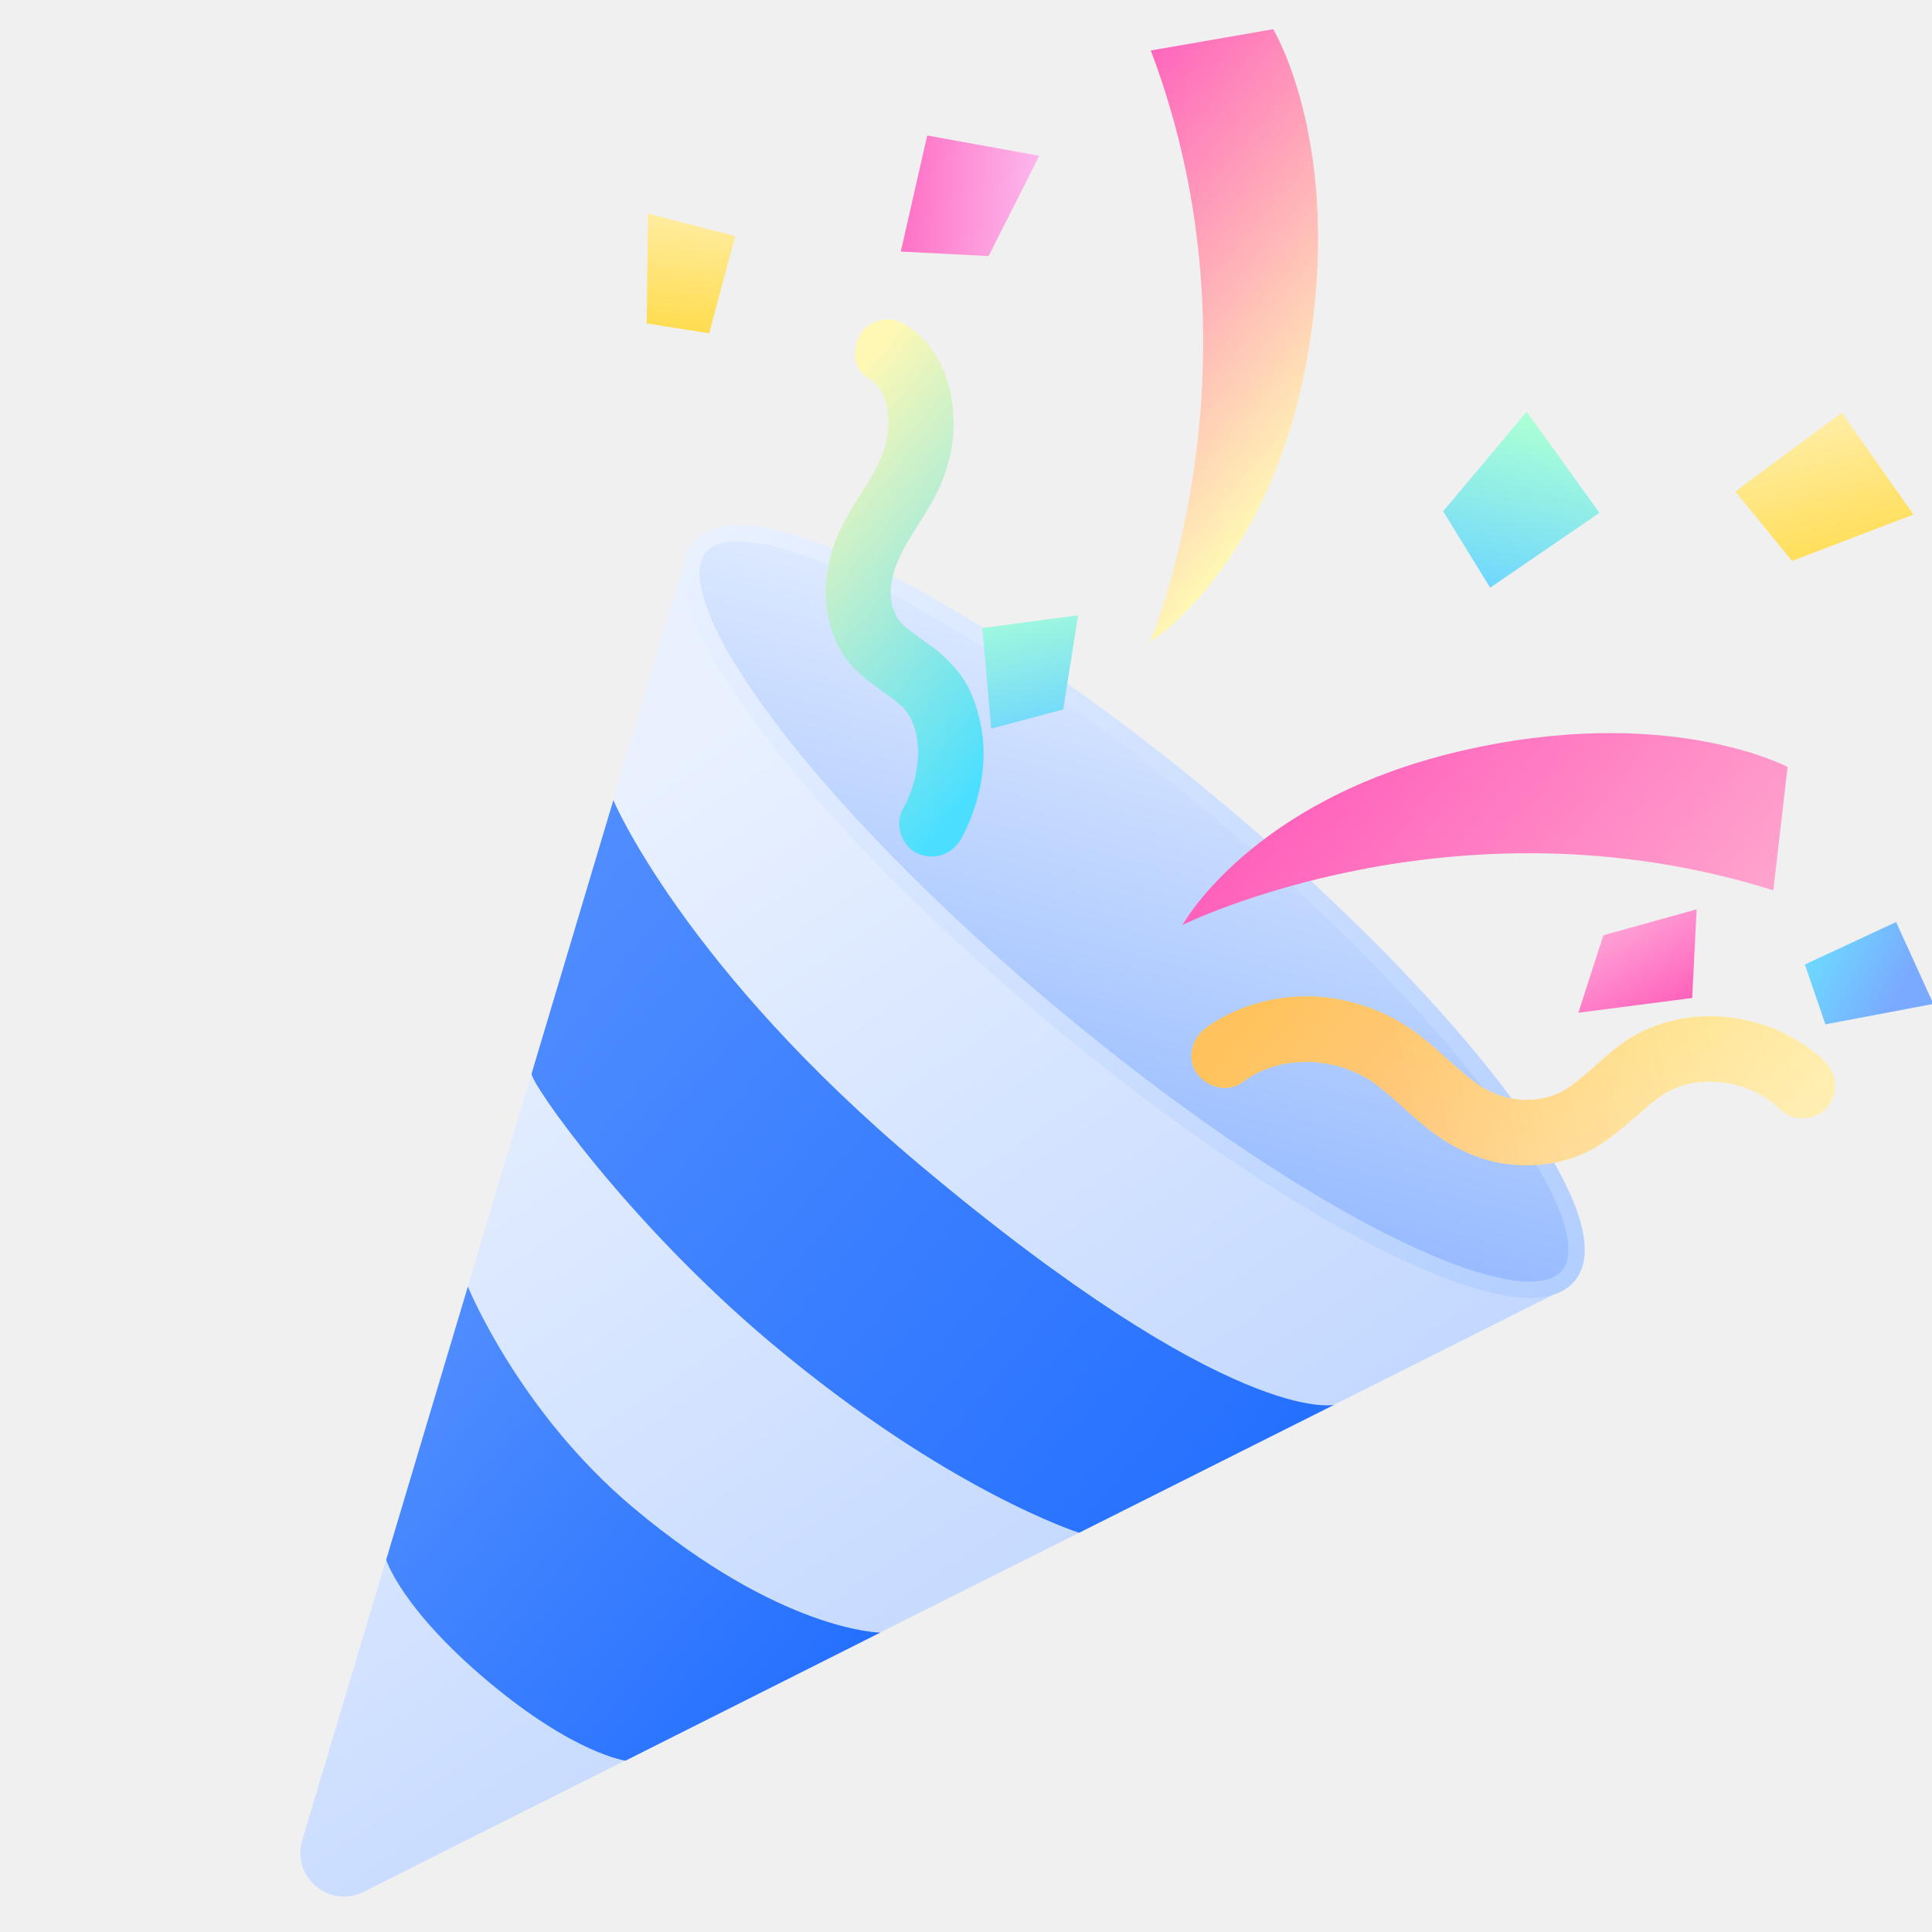
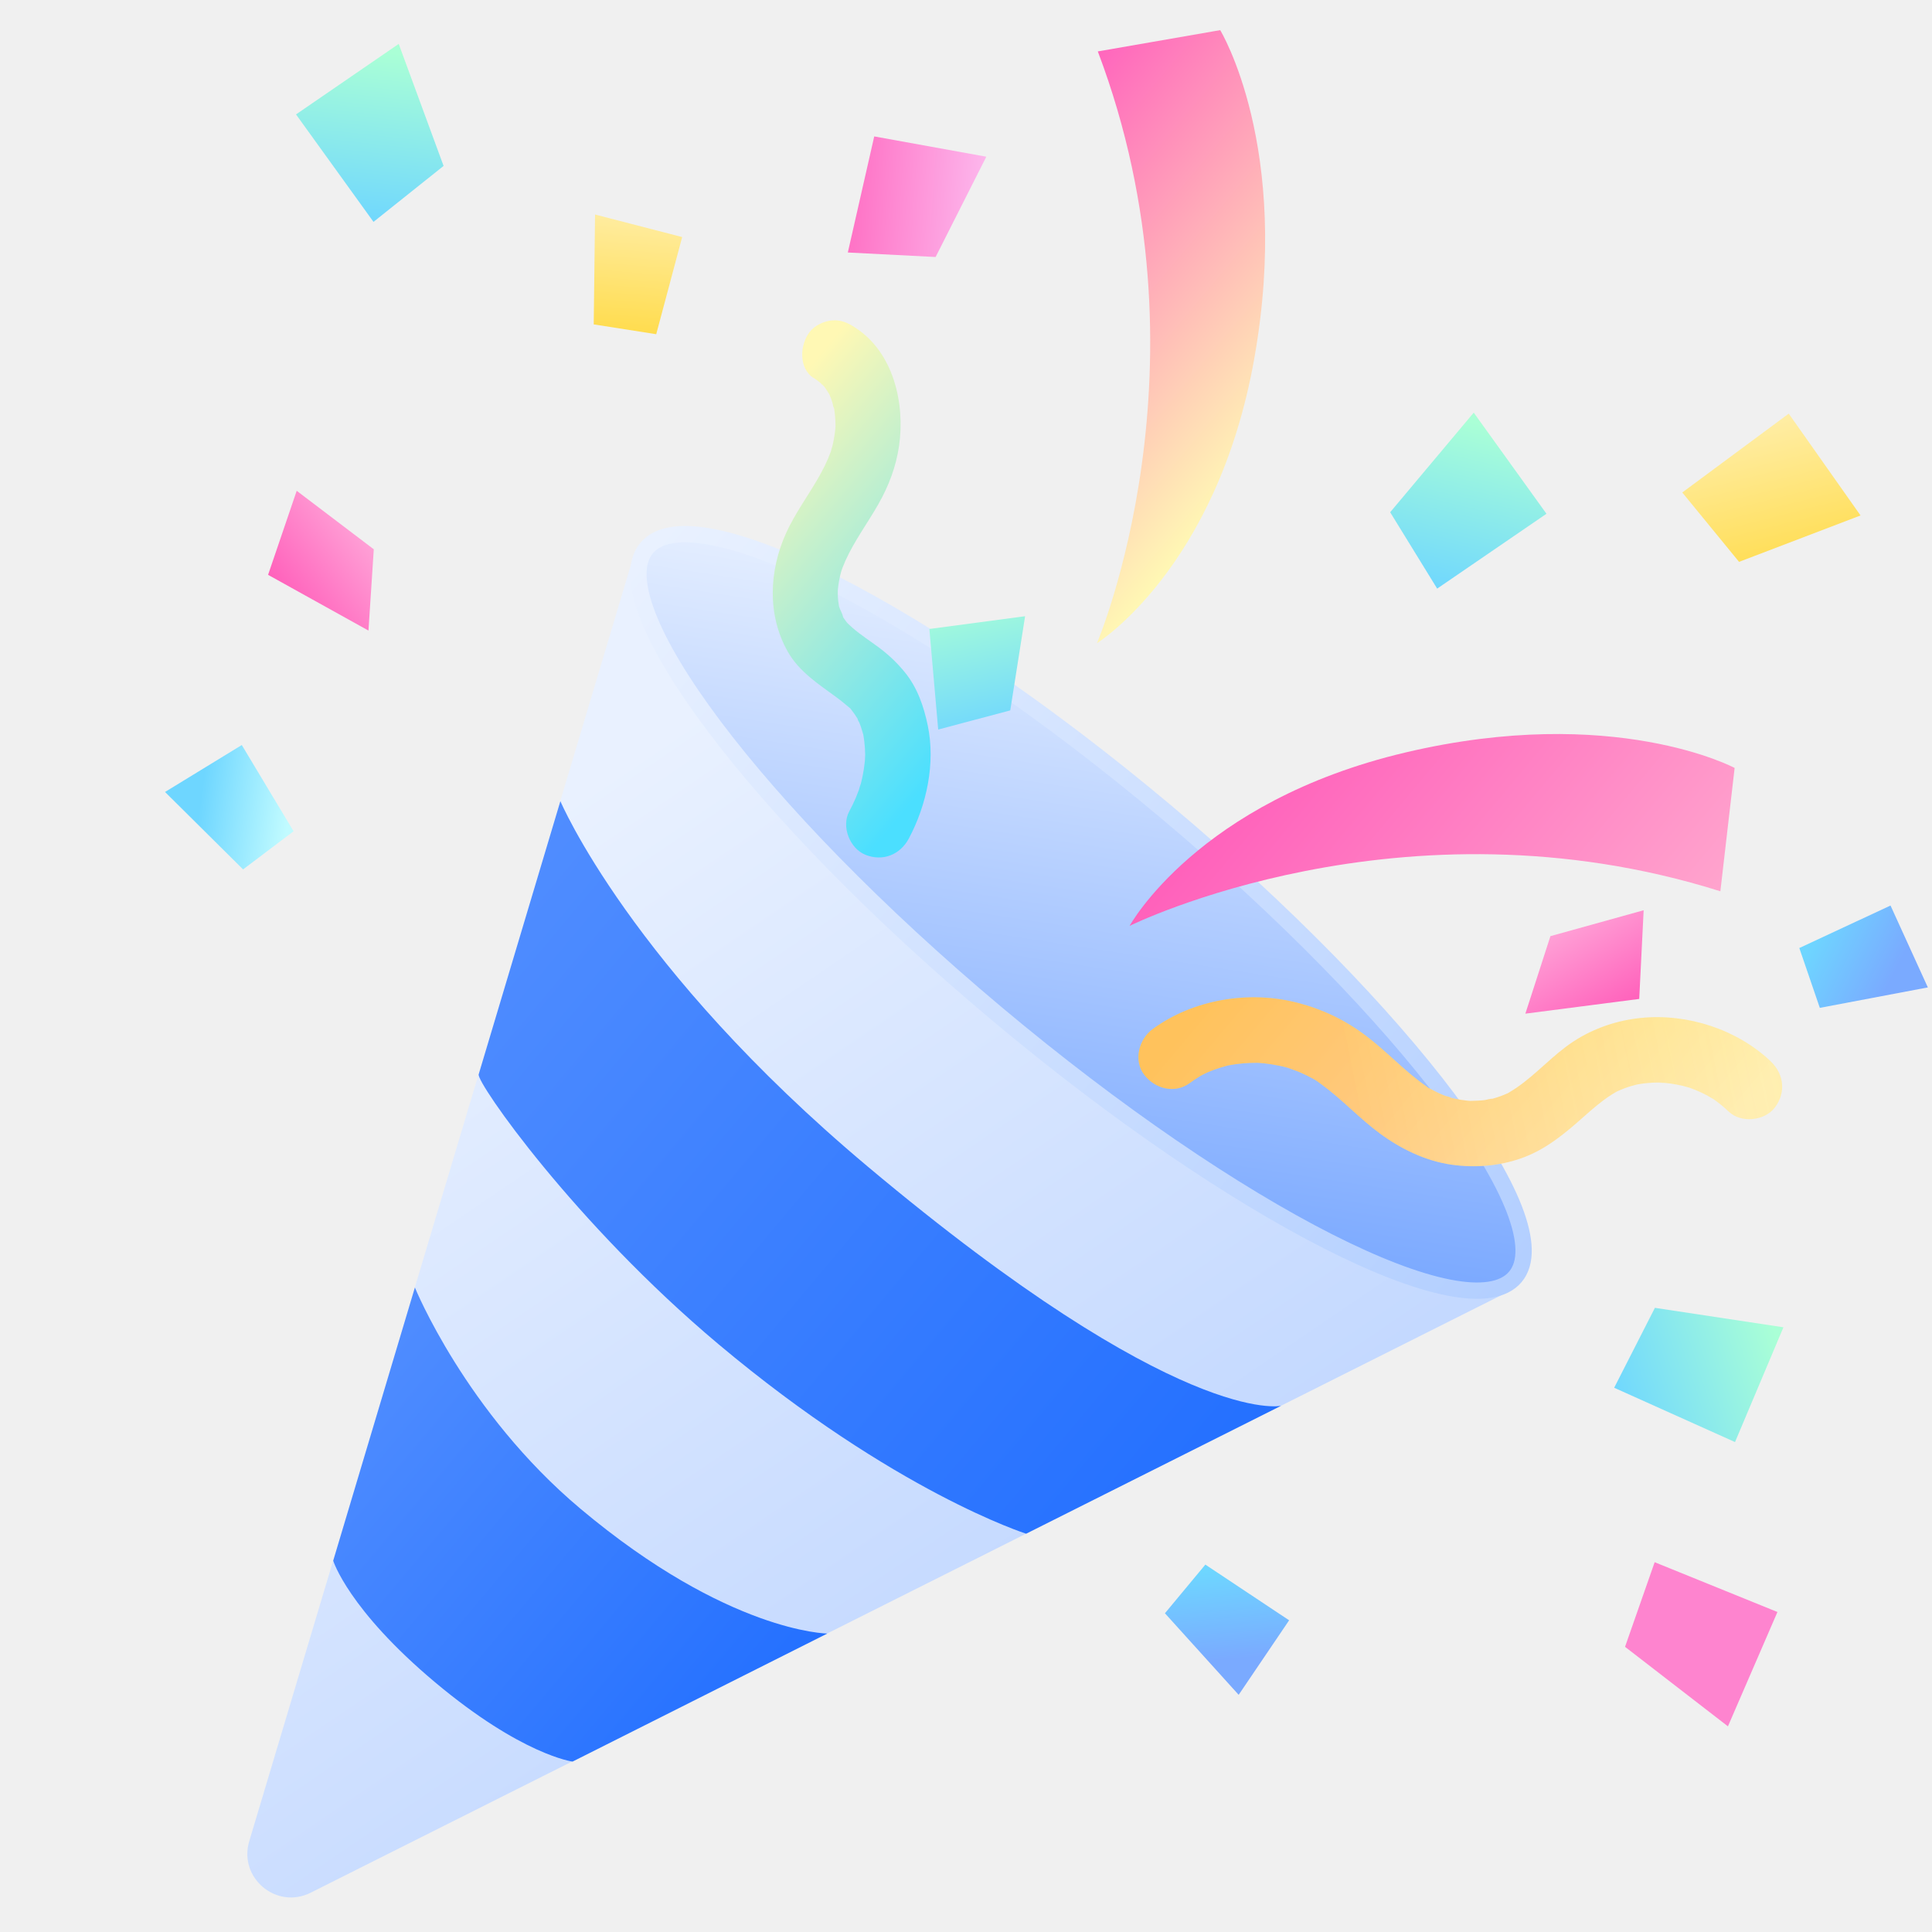
- <svg xmlns="http://www.w3.org/2000/svg" width="88" height="88" viewBox="0 0 88 88" fill="none">
-   <g clip-path="url(#clip0_1070_12577)">
-     <path d="M34.352 24.678L71.236 55.627C72.33 56.545 72.126 58.285 70.849 58.926L16.561 86.168C15.004 86.95 13.266 85.492 13.765 83.822L31.167 25.628C31.576 24.259 33.254 23.756 34.348 24.675L34.352 24.678Z" fill="url(#paint0_linear_1070_12577)" />
-     <path d="M27.937 36.448C27.937 36.448 31.137 44.031 41.937 53.093C56.16 65.027 60.761 63.99 60.761 63.99L49.152 69.815C49.152 69.815 43.167 67.921 35.144 61.189C28.579 55.68 24.105 49.256 24.216 48.892L27.937 36.448Z" fill="url(#paint1_linear_1070_12577)" />
-     <path d="M21.311 58.602C21.311 58.602 23.619 64.289 28.856 68.683C35.575 74.321 40.094 74.363 40.094 74.363L28.493 80.195C28.493 80.195 26.183 79.901 22.227 76.582C18.272 73.263 17.59 71.046 17.59 71.046L21.311 58.602Z" fill="url(#paint2_linear_1070_12577)" />
-     <path d="M52.42 2.299L57.991 1.33C57.991 1.33 61.242 6.653 59.551 16.249C57.859 25.845 52.378 29.255 52.378 29.255C52.378 29.255 57.808 16.535 52.416 2.299L52.42 2.299Z" fill="url(#paint3_linear_1070_12577)" />
-     <path d="M42.233 6.171L41.03 11.458L45.029 11.664L47.339 7.095L42.233 6.171Z" fill="url(#paint4_linear_1070_12577)" />
-     <path d="M69.539 18.753L65.733 23.289L67.873 26.768L72.852 23.359L69.539 18.753Z" fill="url(#paint5_linear_1070_12577)" />
-     <path d="M87.158 23.436L81.625 25.549L79.038 22.389L83.888 18.797L87.158 23.436Z" fill="url(#paint6_linear_1070_12577)" />
-     <path d="M77.279 41.418L73.032 42.598L71.891 46.128L77.077 45.457L77.279 41.418Z" fill="url(#paint7_linear_1070_12577)" />
-     <path d="M29.517 9.728L29.456 14.734L32.303 15.18L33.485 10.755L29.517 9.728Z" fill="url(#paint8_linear_1070_12577)" />
-     <path d="M88.064 45.727L83.144 46.658L82.21 43.932L86.364 41.997L88.064 45.727Z" fill="url(#paint9_linear_1070_12577)" />
-     <path d="M47.794 46.113C58.72 55.281 69.304 60.655 71.434 58.116C73.565 55.577 66.434 46.087 55.509 36.919C44.583 27.751 33.999 22.377 31.869 24.916C29.738 27.455 36.868 36.945 47.794 46.113Z" fill="url(#paint10_linear_1070_12577)" stroke="url(#paint11_linear_1070_12577)" stroke-width="0.743" stroke-linecap="round" stroke-linejoin="round" />
-     <path d="M83.074 48.306C81.529 46.842 79.282 46.114 77.172 46.322C76.075 46.43 75.011 46.789 74.087 47.392C73.149 48.003 72.414 48.872 71.489 49.503C71.367 49.586 71.243 49.66 71.117 49.737C70.854 49.895 71.414 49.603 71.087 49.753C70.87 49.853 70.644 49.933 70.415 49.997C70.372 50.01 70.328 50.021 70.286 50.032C70.038 50.099 70.373 50.001 70.395 50.01C70.329 49.984 70.115 50.057 70.037 50.066C69.81 50.093 69.583 50.097 69.356 50.104C69.162 50.111 69.654 50.127 69.462 50.109C69.402 50.104 69.34 50.1 69.279 50.095C69.172 50.083 69.066 50.071 68.96 50.054C68.854 50.037 68.749 50.016 68.644 49.994C68.585 49.979 68.524 49.967 68.464 49.949C68.435 49.941 68.404 49.935 68.374 49.925C68.263 49.895 68.314 49.911 68.522 49.972C68.466 49.916 68.297 49.894 68.216 49.862C68.116 49.823 68.017 49.779 67.916 49.733C67.789 49.672 67.667 49.605 67.543 49.54C67.428 49.479 67.351 49.509 67.581 49.572C67.517 49.554 67.441 49.48 67.388 49.442C66.4 48.76 65.591 47.86 64.634 47.138C63.677 46.416 62.67 45.934 61.525 45.636C59.309 45.057 56.767 45.473 54.91 46.835C54.284 47.296 54.033 48.256 54.529 48.909C55.026 49.562 55.93 49.783 56.603 49.29C56.766 49.17 56.931 49.059 57.103 48.957C57.207 48.895 57.552 48.763 57.138 48.928C57.245 48.885 57.346 48.83 57.452 48.786C57.637 48.708 57.828 48.638 58.021 48.579C58.117 48.549 58.215 48.521 58.313 48.497C58.633 48.414 58.044 48.543 58.367 48.483C58.799 48.401 59.24 48.363 59.681 48.367C60.01 48.37 59.441 48.344 59.699 48.365C59.802 48.374 59.907 48.38 60.01 48.393C60.233 48.417 60.453 48.453 60.672 48.497C60.774 48.518 60.875 48.541 60.976 48.567C61.034 48.584 61.092 48.6 61.148 48.614C61.304 48.651 60.984 48.561 60.992 48.564C61.216 48.652 61.444 48.72 61.664 48.818C61.857 48.901 62.047 48.996 62.23 49.098C62.292 49.133 62.59 49.312 62.371 49.177C62.153 49.043 62.371 49.177 62.425 49.218C62.488 49.262 62.552 49.31 62.615 49.355C63.551 50.041 64.338 50.905 65.272 51.592C66.207 52.279 67.334 52.839 68.538 53.008C69.597 53.157 70.698 53.07 71.708 52.713C72.804 52.326 73.671 51.603 74.526 50.842C74.922 50.49 75.324 50.139 75.769 49.848C75.864 49.785 75.962 49.731 76.059 49.673C76.275 49.543 75.761 49.812 76.064 49.671C76.276 49.573 76.493 49.492 76.716 49.423C76.79 49.401 77.148 49.315 76.912 49.364C76.677 49.413 77.041 49.342 77.116 49.33C77.365 49.292 77.617 49.27 77.867 49.266C77.911 49.264 77.955 49.265 78.001 49.265C78.24 49.265 78.04 49.291 77.933 49.257C78.037 49.292 78.179 49.272 78.292 49.285C78.544 49.313 78.797 49.356 79.047 49.413C79.123 49.431 79.485 49.537 79.256 49.462C79.027 49.387 79.396 49.511 79.458 49.534C79.701 49.624 79.934 49.729 80.161 49.848C80.267 49.904 80.368 49.98 80.478 50.027C80.454 50.017 80.162 49.813 80.37 49.959C80.419 49.993 80.471 50.028 80.52 50.062C80.742 50.223 80.952 50.398 81.152 50.589C81.719 51.127 82.784 51.018 83.252 50.405C83.77 49.73 83.675 48.881 83.069 48.305L83.074 48.306Z" fill="url(#paint12_linear_1070_12577)" />
-     <path d="M83.074 48.306C81.529 46.842 79.282 46.114 77.172 46.322C76.075 46.43 75.011 46.789 74.087 47.392C73.149 48.003 72.414 48.872 71.489 49.503C71.367 49.586 71.243 49.66 71.117 49.737C70.854 49.895 71.414 49.603 71.087 49.753C70.87 49.853 70.644 49.933 70.415 49.997C70.372 50.01 70.328 50.021 70.286 50.032C70.038 50.099 70.373 50.001 70.395 50.01C70.329 49.984 70.115 50.057 70.037 50.066C69.81 50.093 69.583 50.097 69.356 50.104C69.162 50.111 69.654 50.127 69.462 50.109C69.402 50.104 69.34 50.1 69.279 50.095C69.172 50.083 69.066 50.071 68.96 50.054C68.854 50.037 68.749 50.016 68.644 49.994C68.585 49.979 68.524 49.967 68.464 49.949C68.435 49.941 68.404 49.935 68.374 49.925C68.263 49.895 68.314 49.911 68.522 49.972C68.466 49.916 68.297 49.894 68.216 49.862C68.116 49.823 68.017 49.779 67.916 49.733C67.789 49.672 67.667 49.605 67.543 49.54C67.428 49.479 67.351 49.509 67.581 49.572C67.517 49.554 67.441 49.48 67.388 49.442C66.4 48.76 65.591 47.86 64.634 47.138C63.677 46.416 62.67 45.934 61.525 45.636C59.309 45.057 56.767 45.473 54.91 46.835C54.284 47.296 54.033 48.256 54.529 48.909C55.026 49.562 55.93 49.783 56.603 49.29C56.766 49.17 56.931 49.059 57.103 48.957C57.207 48.895 57.552 48.763 57.138 48.928C57.245 48.885 57.346 48.83 57.452 48.786C57.637 48.708 57.828 48.638 58.021 48.579C58.117 48.549 58.215 48.521 58.313 48.497C58.633 48.414 58.044 48.543 58.367 48.483C58.799 48.401 59.24 48.363 59.681 48.367C60.01 48.37 59.441 48.344 59.699 48.365C59.802 48.374 59.907 48.38 60.01 48.393C60.233 48.417 60.453 48.453 60.672 48.497C60.774 48.518 60.875 48.541 60.976 48.567C61.034 48.584 61.092 48.6 61.148 48.614C61.304 48.651 60.984 48.561 60.992 48.564C61.216 48.652 61.444 48.72 61.664 48.818C61.857 48.901 62.047 48.996 62.23 49.098C62.292 49.133 62.59 49.312 62.371 49.177C62.153 49.043 62.371 49.177 62.425 49.218C62.488 49.262 62.552 49.31 62.615 49.355C63.551 50.041 64.338 50.905 65.272 51.592C66.207 52.279 67.334 52.839 68.538 53.008C69.597 53.157 70.698 53.07 71.708 52.713C72.804 52.326 73.671 51.603 74.526 50.842C74.922 50.49 75.324 50.139 75.769 49.848C75.864 49.785 75.962 49.731 76.059 49.673C76.275 49.543 75.761 49.812 76.064 49.671C76.276 49.573 76.493 49.492 76.716 49.423C76.79 49.401 77.148 49.315 76.912 49.364C76.677 49.413 77.041 49.342 77.116 49.33C77.365 49.292 77.617 49.27 77.867 49.266C77.911 49.264 77.955 49.265 78.001 49.265C78.24 49.265 78.04 49.291 77.933 49.257C78.037 49.292 78.179 49.272 78.292 49.285C78.544 49.313 78.797 49.356 79.047 49.413C79.123 49.431 79.485 49.537 79.256 49.462C79.027 49.387 79.396 49.511 79.458 49.534C79.701 49.624 79.934 49.729 80.161 49.848C80.267 49.904 80.368 49.98 80.478 50.027C80.454 50.017 80.162 49.813 80.37 49.959C80.419 49.993 80.471 50.028 80.52 50.062C80.742 50.223 80.952 50.398 81.152 50.589C81.719 51.127 82.784 51.018 83.252 50.405C83.77 49.73 83.675 48.881 83.069 48.305L83.074 48.306Z" fill="url(#paint13_linear_1070_12577)" fill-opacity="0.2" />
-     <path d="M80.773 40.554L81.423 34.936C81.423 34.936 75.924 31.995 66.44 34.229C56.954 36.465 53.864 42.13 53.864 42.13C53.864 42.13 66.253 35.983 80.773 40.554Z" fill="url(#paint14_linear_1070_12577)" />
-     <path d="M39.476 17.172C39.603 17.256 39.726 17.346 39.839 17.447C39.896 17.495 39.944 17.558 40.002 17.604C39.682 17.344 39.838 17.417 39.933 17.539C40.029 17.661 40.109 17.794 40.191 17.924C40.349 18.173 40.043 17.586 40.161 17.86C40.201 17.958 40.247 18.055 40.284 18.157C40.339 18.308 40.362 18.482 40.426 18.63C40.282 18.295 40.386 18.441 40.41 18.587C40.422 18.673 40.433 18.756 40.442 18.842C40.461 19.017 40.464 19.191 40.469 19.367C40.479 19.687 40.502 19.022 40.472 19.344C40.462 19.465 40.451 19.585 40.435 19.705C40.411 19.889 40.376 20.074 40.333 20.256C40.328 20.281 40.249 20.519 40.26 20.532L40.318 20.347C40.299 20.408 40.278 20.468 40.255 20.53C40.096 20.968 39.883 21.383 39.65 21.784C39.175 22.602 38.611 23.371 38.219 24.236C37.437 25.961 37.351 27.977 38.3 29.649C38.804 30.536 39.666 31.101 40.467 31.685C40.648 31.817 40.828 31.955 40.996 32.103C41.024 32.127 41.248 32.301 41.24 32.334C41.25 32.287 41.008 32.058 41.196 32.293C41.293 32.414 41.38 32.542 41.458 32.673C41.528 32.786 41.577 32.996 41.433 32.602C41.47 32.702 41.522 32.794 41.562 32.893C41.634 33.07 41.684 33.251 41.738 33.433C41.824 33.725 41.681 33.08 41.729 33.386C41.746 33.498 41.766 33.609 41.779 33.72C41.804 33.923 41.816 34.125 41.82 34.325C41.822 34.408 41.804 34.51 41.817 34.592C41.827 34.36 41.829 34.323 41.818 34.479C41.812 34.539 41.807 34.6 41.802 34.66C41.78 34.876 41.747 35.088 41.704 35.298C41.686 35.39 41.664 35.482 41.643 35.572C41.627 35.633 41.612 35.695 41.596 35.756C41.551 35.91 41.562 35.877 41.628 35.66C41.601 35.673 41.547 35.9 41.535 35.932C41.492 36.054 41.444 36.173 41.394 36.294C41.303 36.506 41.203 36.711 41.094 36.914C40.726 37.605 41.115 38.602 41.83 38.891C42.616 39.21 43.412 38.892 43.806 38.155C44.624 36.623 45.028 34.72 44.671 33.004C44.491 32.132 44.195 31.271 43.622 30.573C43.269 30.14 42.871 29.764 42.422 29.433C42.03 29.143 41.619 28.879 41.25 28.56C41.165 28.488 41.089 28.405 41.003 28.333C40.87 28.221 41.087 28.41 41.081 28.425C41.086 28.419 40.985 28.305 40.975 28.293C40.915 28.217 40.861 28.139 40.809 28.057C40.789 28.024 40.77 27.988 40.749 27.955C40.641 27.783 40.812 28.043 40.815 28.085C40.804 27.933 40.674 27.736 40.63 27.583C40.618 27.543 40.614 27.498 40.599 27.462C40.596 27.453 40.655 27.782 40.636 27.626C40.624 27.525 40.603 27.426 40.592 27.327C40.582 27.227 40.574 27.12 40.572 27.018C40.571 26.962 40.578 26.656 40.566 26.893C40.556 27.131 40.574 26.819 40.582 26.763C40.593 26.653 40.608 26.546 40.627 26.438C40.644 26.345 40.662 26.25 40.684 26.158C40.697 26.101 40.8 25.737 40.729 25.969C40.658 26.201 40.764 25.881 40.784 25.827C40.828 25.712 40.876 25.596 40.926 25.483C41.334 24.583 41.928 23.786 42.414 22.933C42.9 22.079 43.227 21.202 43.364 20.262C43.642 18.335 43.113 16.023 41.39 14.895C41.045 14.667 40.727 14.514 40.302 14.553C39.938 14.584 39.516 14.785 39.289 15.079C38.846 15.657 38.774 16.722 39.473 17.179L39.476 17.172Z" fill="url(#paint15_linear_1070_12577)" />
-     <path d="M44.744 28.607L45.147 33.187L48.428 32.315L49.104 28.026L44.744 28.607Z" fill="url(#paint16_linear_1070_12577)" />
+ <svg xmlns="http://www.w3.org/2000/svg" width="120" height="120" viewBox="0 0 120 120" fill="none">
+   <g clip-path="url(#clip0_1080_13473)">
+     <path d="M43.554 33.71L93.85 75.913C95.342 77.166 95.064 79.537 93.322 80.411L19.294 117.56C17.17 118.626 14.8 116.638 15.481 114.361L39.211 35.006C39.769 33.139 42.056 32.453 43.549 33.705L43.554 33.71Z" fill="url(#paint0_linear_1080_13473)" />
+     <path d="M34.806 49.76C34.806 49.76 39.169 60.1 53.897 72.458C73.292 88.732 79.566 87.317 79.566 87.317L63.735 95.261C63.735 95.261 55.575 92.678 44.634 83.497C35.682 75.985 29.581 67.226 29.732 66.729L34.806 49.76Z" fill="url(#paint1_linear_1080_13473)" />
+     <path d="M25.77 79.969C25.77 79.969 28.919 87.725 36.059 93.716C45.222 101.405 51.384 101.462 51.384 101.462L35.564 109.415C35.564 109.415 32.414 109.014 27.02 104.488C21.627 99.963 20.696 96.939 20.696 96.939L25.77 79.969Z" fill="url(#paint2_linear_1080_13473)" />
+     <path d="M68.192 3.193L75.789 1.872C75.789 1.872 80.222 9.13 77.915 22.216C75.609 35.302 68.134 39.951 68.134 39.951C68.134 39.951 75.54 22.607 68.187 3.194L68.192 3.193Z" fill="url(#paint3_linear_1080_13473)" />
+     <path d="M54.3 8.473L52.66 15.683L58.113 15.963L61.262 9.733L54.3 8.473Z" fill="url(#paint4_linear_1080_13473)" />
+     <path d="M91.536 25.63L86.346 31.816L89.265 36.56L96.054 31.911L91.536 25.63Z" fill="url(#paint5_linear_1080_13473)" />
+     <path d="M110.772 82.44L102.789 81.232L100.259 86.196L107.765 89.569L110.772 82.44Z" fill="url(#paint6_linear_1080_13473)" />
+     <path d="M115.561 32.016L108.016 34.898L104.489 30.589L111.102 25.691L115.561 32.016Z" fill="url(#paint7_linear_1080_13473)" />
+     <path d="M107.325 107.226L100.934 102.287L102.774 97.031L110.4 100.124L107.325 107.226Z" fill="#FE84CF" />
+     <path d="M102.09 56.537L96.299 58.146L94.743 62.96L101.815 62.045L102.09 56.537Z" fill="url(#paint8_linear_1080_13473)" />
+     <path d="M18.429 30.484L23.217 34.118L22.886 39.166L16.651 35.704L18.429 30.484Z" fill="url(#paint9_linear_1080_13473)" />
+     <path d="M36.96 13.324L36.877 20.149L40.759 20.758L42.371 14.724L36.96 13.324Z" fill="url(#paint10_linear_1080_13473)" />
+     <path d="M119.742 61.33L113.032 62.6L111.759 58.883L117.423 56.244L119.742 61.33Z" fill="url(#paint11_linear_1080_13473)" />
+     <path d="M10.25 49.191L15.099 54L18.235 51.631L15.018 46.275L10.25 49.191Z" fill="url(#paint12_linear_1080_13473)" />
+     <path d="M76.936 105.269L72.356 100.203L74.867 97.18L80.07 100.64L76.936 105.269Z" fill="url(#paint13_linear_1080_13473)" />
+     <path d="M61.884 62.94C76.783 75.441 91.216 82.769 94.121 79.307C97.026 75.845 87.303 62.904 72.404 50.403C57.505 37.901 43.072 30.573 40.167 34.035C37.262 37.497 46.985 50.438 61.884 62.94Z" fill="url(#paint14_linear_1080_13473)" stroke="url(#paint15_linear_1080_13473)" stroke-width="1.013" stroke-linecap="round" stroke-linejoin="round" />
+     <path d="M109.993 65.93C107.887 63.933 104.822 62.941 101.944 63.224C100.449 63.371 98.998 63.862 97.738 64.684C96.459 65.517 95.456 66.702 94.194 67.562C94.029 67.676 93.859 67.777 93.688 67.881C93.33 68.097 94.093 67.699 93.647 67.904C93.351 68.04 93.043 68.149 92.731 68.237C92.672 68.254 92.611 68.269 92.555 68.283C92.216 68.375 92.674 68.242 92.703 68.253C92.614 68.218 92.322 68.318 92.215 68.33C91.905 68.366 91.595 68.372 91.286 68.382C91.022 68.391 91.693 68.414 91.431 68.389C91.349 68.381 91.264 68.377 91.182 68.37C91.036 68.353 90.89 68.337 90.746 68.314C90.602 68.29 90.458 68.262 90.316 68.231C90.235 68.212 90.151 68.195 90.07 68.171C90.03 68.16 89.989 68.152 89.947 68.138C89.796 68.096 89.866 68.119 90.15 68.203C90.073 68.125 89.842 68.095 89.732 68.052C89.595 67.999 89.46 67.938 89.323 67.876C89.149 67.792 88.983 67.701 88.814 67.612C88.657 67.53 88.553 67.57 88.865 67.656C88.779 67.632 88.674 67.531 88.602 67.479C87.256 66.549 86.153 65.322 84.847 64.337C83.542 63.352 82.169 62.696 80.608 62.289C77.586 61.5 74.119 62.067 71.588 63.924C70.734 64.552 70.391 65.862 71.068 66.752C71.745 67.643 72.979 67.944 73.896 67.272C74.118 67.109 74.342 66.957 74.578 66.818C74.72 66.734 75.19 66.553 74.625 66.778C74.771 66.719 74.909 66.645 75.053 66.584C75.306 66.478 75.567 66.383 75.829 66.302C75.96 66.262 76.094 66.224 76.228 66.19C76.663 66.078 75.861 66.254 76.301 66.172C76.89 66.06 77.492 66.008 78.094 66.013C78.541 66.017 77.766 65.981 78.118 66.011C78.258 66.022 78.401 66.032 78.542 66.048C78.845 66.082 79.145 66.13 79.444 66.191C79.584 66.219 79.721 66.25 79.859 66.287C79.938 66.308 80.017 66.33 80.093 66.35C80.307 66.401 79.87 66.278 79.88 66.282C80.186 66.402 80.498 66.495 80.798 66.628C81.06 66.742 81.319 66.871 81.57 67.01C81.653 67.058 82.059 67.301 81.762 67.118C81.465 66.935 81.762 67.118 81.834 67.174C81.921 67.234 82.009 67.299 82.093 67.361C83.371 68.295 84.443 69.474 85.718 70.411C86.993 71.348 88.529 72.111 90.17 72.342C91.614 72.546 93.117 72.426 94.493 71.94C95.989 71.412 97.17 70.426 98.337 69.389C98.877 68.909 99.424 68.43 100.032 68.033C100.161 67.947 100.294 67.873 100.427 67.794C100.722 67.617 100.02 67.984 100.434 67.791C100.723 67.657 101.019 67.547 101.323 67.454C101.424 67.423 101.911 67.306 101.59 67.372C101.269 67.439 101.766 67.343 101.868 67.326C102.207 67.275 102.551 67.245 102.892 67.239C102.952 67.236 103.012 67.238 103.074 67.238C103.402 67.238 103.128 67.274 102.982 67.227C103.123 67.274 103.318 67.248 103.471 67.266C103.816 67.303 104.16 67.362 104.501 67.44C104.605 67.465 105.098 67.609 104.786 67.506C104.474 67.404 104.977 67.574 105.062 67.605C105.392 67.728 105.71 67.871 106.021 68.033C106.164 68.11 106.303 68.213 106.453 68.277C106.421 68.263 106.021 67.985 106.305 68.184C106.372 68.231 106.444 68.278 106.51 68.325C106.813 68.544 107.099 68.783 107.372 69.043C108.145 69.776 109.597 69.628 110.236 68.793C110.942 67.872 110.812 66.715 109.985 65.928L109.993 65.93Z" fill="url(#paint16_linear_1080_13473)" />
+     <path d="M109.993 65.93C107.887 63.933 104.822 62.941 101.944 63.224C100.449 63.371 98.998 63.862 97.738 64.684C96.459 65.517 95.456 66.702 94.194 67.562C94.029 67.676 93.859 67.777 93.688 67.881C93.33 68.097 94.093 67.699 93.647 67.904C93.351 68.04 93.043 68.149 92.731 68.237C92.672 68.254 92.611 68.269 92.555 68.283C92.216 68.375 92.674 68.242 92.703 68.253C92.614 68.218 92.322 68.318 92.215 68.33C91.905 68.366 91.595 68.372 91.286 68.382C91.022 68.391 91.693 68.414 91.431 68.389C91.349 68.381 91.264 68.377 91.182 68.37C91.036 68.353 90.89 68.337 90.746 68.314C90.602 68.29 90.458 68.262 90.316 68.231C90.235 68.212 90.151 68.195 90.07 68.171C90.03 68.16 89.989 68.152 89.947 68.138C89.796 68.096 89.866 68.119 90.15 68.203C90.073 68.125 89.842 68.095 89.732 68.052C89.595 67.999 89.46 67.938 89.323 67.876C89.149 67.792 88.983 67.701 88.814 67.612C88.657 67.53 88.553 67.57 88.865 67.656C88.779 67.632 88.674 67.531 88.602 67.479C87.256 66.549 86.153 65.322 84.847 64.337C83.542 63.352 82.169 62.696 80.608 62.289C77.586 61.5 74.119 62.067 71.588 63.924C70.734 64.552 70.391 65.862 71.068 66.752C71.745 67.643 72.979 67.944 73.896 67.272C74.118 67.109 74.342 66.957 74.578 66.818C74.72 66.734 75.19 66.553 74.625 66.778C74.771 66.719 74.909 66.645 75.053 66.584C75.306 66.478 75.567 66.383 75.829 66.302C75.96 66.262 76.094 66.224 76.228 66.19C76.663 66.078 75.861 66.254 76.301 66.172C76.89 66.06 77.492 66.008 78.094 66.013C78.541 66.017 77.766 65.981 78.118 66.011C78.258 66.022 78.401 66.032 78.542 66.048C78.845 66.082 79.145 66.13 79.444 66.191C79.584 66.219 79.721 66.25 79.859 66.287C79.938 66.308 80.017 66.33 80.093 66.35C80.307 66.401 79.87 66.278 79.88 66.282C80.186 66.402 80.498 66.495 80.798 66.628C81.06 66.742 81.319 66.871 81.57 67.01C81.653 67.058 82.059 67.301 81.762 67.118C81.465 66.935 81.762 67.118 81.834 67.174C81.921 67.234 82.009 67.299 82.093 67.361C83.371 68.295 84.443 69.474 85.718 70.411C86.993 71.348 88.529 72.111 90.17 72.342C91.614 72.546 93.117 72.426 94.493 71.94C95.989 71.412 97.17 70.426 98.337 69.389C98.877 68.909 99.424 68.43 100.032 68.033C100.161 67.947 100.294 67.873 100.427 67.794C100.722 67.617 100.02 67.984 100.434 67.791C100.723 67.657 101.019 67.547 101.323 67.454C101.424 67.423 101.911 67.306 101.59 67.372C101.269 67.439 101.766 67.343 101.868 67.326C102.207 67.275 102.551 67.245 102.892 67.239C102.952 67.236 103.012 67.238 103.074 67.238C103.402 67.238 103.128 67.274 102.982 67.227C103.123 67.274 103.318 67.248 103.471 67.266C103.816 67.303 104.16 67.362 104.501 67.44C104.605 67.465 105.098 67.609 104.786 67.506C104.474 67.404 104.977 67.574 105.062 67.605C105.392 67.728 105.71 67.871 106.021 68.033C106.164 68.11 106.303 68.213 106.453 68.277C106.421 68.263 106.021 67.985 106.305 68.184C106.372 68.231 106.444 68.278 106.51 68.325C106.813 68.544 107.099 68.783 107.372 69.043C108.145 69.776 109.597 69.628 110.236 68.793C110.942 67.872 110.812 66.715 109.985 65.928L109.993 65.93Z" fill="url(#paint17_linear_1080_13473)" fill-opacity="0.2" />
+     <path d="M106.855 55.359L107.741 47.698C107.741 47.698 100.242 43.688 87.309 46.734C74.374 49.783 70.161 57.509 70.161 57.509C70.161 57.509 87.055 49.126 106.855 55.359Z" fill="url(#paint18_linear_1080_13473)" />
+     <path d="M50.541 23.474C50.715 23.589 50.882 23.711 51.036 23.849C51.114 23.915 51.179 24 51.259 24.063C50.822 23.709 51.035 23.808 51.165 23.975C51.295 24.142 51.404 24.322 51.516 24.5C51.731 24.84 51.315 24.039 51.475 24.412C51.53 24.547 51.592 24.678 51.642 24.818C51.718 25.023 51.749 25.261 51.836 25.463C51.64 25.006 51.782 25.205 51.814 25.405C51.831 25.521 51.846 25.635 51.859 25.752C51.885 25.99 51.889 26.228 51.895 26.468C51.909 26.904 51.941 25.997 51.9 26.436C51.885 26.601 51.871 26.766 51.849 26.929C51.815 27.18 51.768 27.431 51.71 27.679C51.703 27.714 51.595 28.038 51.611 28.056L51.69 27.804C51.663 27.888 51.634 27.97 51.603 28.054C51.386 28.651 51.097 29.217 50.779 29.764C50.131 30.879 49.361 31.928 48.827 33.107C47.761 35.459 47.643 38.209 48.937 40.489C49.625 41.698 50.801 42.469 51.893 43.265C52.139 43.446 52.384 43.634 52.614 43.835C52.653 43.867 52.957 44.105 52.947 44.15C52.96 44.086 52.63 43.773 52.886 44.095C53.019 44.259 53.137 44.434 53.244 44.612C53.34 44.767 53.406 45.052 53.209 44.516C53.26 44.651 53.331 44.777 53.386 44.912C53.484 45.154 53.551 45.4 53.626 45.649C53.743 46.047 53.548 45.167 53.613 45.585C53.636 45.737 53.664 45.888 53.682 46.041C53.716 46.317 53.733 46.592 53.737 46.865C53.74 46.978 53.716 47.117 53.733 47.229C53.746 46.913 53.749 46.862 53.734 47.075C53.727 47.157 53.72 47.24 53.712 47.322C53.683 47.616 53.638 47.906 53.579 48.193C53.554 48.317 53.524 48.443 53.496 48.565C53.475 48.649 53.453 48.733 53.432 48.816C53.371 49.026 53.386 48.981 53.476 48.685C53.439 48.703 53.365 49.012 53.349 49.057C53.289 49.223 53.224 49.385 53.157 49.55C53.033 49.84 52.896 50.119 52.748 50.396C52.245 51.337 52.776 52.698 53.751 53.091C54.823 53.526 55.908 53.093 56.446 52.088C57.561 49.999 58.111 47.404 57.625 45.063C57.379 43.875 56.976 42.7 56.195 41.749C55.713 41.158 55.17 40.646 54.558 40.194C54.023 39.798 53.463 39.438 52.961 39.004C52.844 38.906 52.74 38.792 52.623 38.694C52.441 38.542 52.738 38.8 52.73 38.82C52.737 38.812 52.598 38.656 52.585 38.64C52.504 38.536 52.429 38.43 52.359 38.318C52.331 38.272 52.306 38.224 52.277 38.178C52.129 37.944 52.362 38.299 52.367 38.356C52.352 38.148 52.174 37.88 52.115 37.671C52.098 37.617 52.093 37.555 52.072 37.506C52.069 37.495 52.148 37.942 52.123 37.73C52.106 37.592 52.077 37.458 52.063 37.322C52.049 37.186 52.038 37.04 52.036 36.901C52.034 36.824 52.043 36.407 52.028 36.731C52.013 37.054 52.038 36.629 52.049 36.553C52.064 36.403 52.085 36.257 52.111 36.11C52.133 35.983 52.158 35.854 52.188 35.728C52.205 35.65 52.347 35.154 52.25 35.47C52.152 35.787 52.297 35.351 52.324 35.276C52.385 35.12 52.451 34.962 52.519 34.807C53.075 33.58 53.885 32.494 54.548 31.33C55.211 30.166 55.657 28.97 55.843 27.688C56.221 25.06 55.501 21.907 53.151 20.369C52.681 20.059 52.247 19.849 51.667 19.903C51.17 19.946 50.596 20.22 50.287 20.62C49.682 21.409 49.583 22.86 50.537 23.484L50.541 23.474Z" fill="url(#paint19_linear_1080_13473)" />
+     <path d="M57.725 39.067L58.273 45.313L62.749 44.123L63.67 38.275L57.725 39.067Z" fill="url(#paint20_linear_1080_13473)" />
+     <path d="M24.765 2.727L27.552 10.306L23.198 13.781L18.386 7.106L24.765 2.727Z" fill="url(#paint21_linear_1080_13473)" />
  </g>
  <defs>
-     <linearGradient id="paint0_linear_1070_12577" x1="22.194" y1="40.455" x2="51.511" y2="83.557" gradientUnits="userSpaceOnUse">
+     <linearGradient id="paint0_linear_1080_13473" x1="26.974" y1="55.224" x2="66.952" y2="113.999" gradientUnits="userSpaceOnUse">
      <stop stop-color="#E9F1FF" />
      <stop offset="1" stop-color="#BBD3FF" />
    </linearGradient>
-     <linearGradient id="paint1_linear_1070_12577" x1="23.334" y1="41.934" x2="56.158" y2="69.476" gradientUnits="userSpaceOnUse">
+     <linearGradient id="paint1_linear_1080_13473" x1="28.529" y1="57.24" x2="73.289" y2="94.798" gradientUnits="userSpaceOnUse">
      <stop stop-color="#508DFF" />
      <stop offset="1" stop-color="#2470FF" />
    </linearGradient>
-     <linearGradient id="paint2_linear_1070_12577" x1="17.073" y1="63.652" x2="35.855" y2="79.411" gradientUnits="userSpaceOnUse">
+     <linearGradient id="paint2_linear_1080_13473" x1="19.992" y1="86.856" x2="45.603" y2="108.346" gradientUnits="userSpaceOnUse">
      <stop stop-color="#508DFF" />
      <stop offset="1" stop-color="#2470FF" />
    </linearGradient>
-     <linearGradient id="paint3_linear_1070_12577" x1="47.165" y1="8.561" x2="60.729" y2="19.943" gradientUnits="userSpaceOnUse">
+     <linearGradient id="paint3_linear_1080_13473" x1="61.026" y1="11.733" x2="79.523" y2="27.254" gradientUnits="userSpaceOnUse">
      <stop stop-color="#FF66BD" />
      <stop offset="1" stop-color="#FFF8B4" />
    </linearGradient>
-     <linearGradient id="paint4_linear_1070_12577" x1="39.758" y1="7.849" x2="50.123" y2="8.533" gradientUnits="userSpaceOnUse">
+     <linearGradient id="paint4_linear_1080_13473" x1="50.925" y1="10.761" x2="65.06" y2="11.694" gradientUnits="userSpaceOnUse">
      <stop stop-color="#FF61BB" />
      <stop offset="1" stop-color="#FCD7FF" />
    </linearGradient>
-     <linearGradient id="paint5_linear_1070_12577" x1="68.382" y1="27.195" x2="70.273" y2="19.369" gradientUnits="userSpaceOnUse">
+     <linearGradient id="paint5_linear_1080_13473" x1="89.959" y1="37.143" x2="92.537" y2="26.47" gradientUnits="userSpaceOnUse">
      <stop stop-color="#6ED6FF" />
      <stop offset="1" stop-color="#AAFFD6" />
    </linearGradient>
-     <linearGradient id="paint6_linear_1070_12577" x1="84.357" y1="26.771" x2="82.285" y2="18.519" gradientUnits="userSpaceOnUse">
+     <linearGradient id="paint6_linear_1080_13473" x1="100.124" y1="87.091" x2="110.577" y2="83.732" gradientUnits="userSpaceOnUse">
+       <stop stop-color="#6ED6FF" />
+       <stop offset="1" stop-color="#AAFFD6" />
+     </linearGradient>
+     <linearGradient id="paint7_linear_1080_13473" x1="111.742" y1="36.564" x2="108.917" y2="25.311" gradientUnits="userSpaceOnUse">
      <stop stop-color="#FFDA43" />
      <stop offset="1" stop-color="#FFEFAE" />
    </linearGradient>
-     <linearGradient id="paint7_linear_1070_12577" x1="73.644" y1="42.226" x2="76.005" y2="46.109" gradientUnits="userSpaceOnUse">
+     <linearGradient id="paint8_linear_1080_13473" x1="97.133" y1="57.639" x2="100.354" y2="62.934" gradientUnits="userSpaceOnUse">
      <stop stop-color="#FFA0D6" />
      <stop offset="1" stop-color="#FF61BB" />
    </linearGradient>
-     <linearGradient id="paint8_linear_1070_12577" x1="30.733" y1="15.804" x2="31.265" y2="8.893" gradientUnits="userSpaceOnUse">
+     <linearGradient id="paint9_linear_1080_13473" x1="22.629" y1="33.338" x2="17.681" y2="37.07" gradientUnits="userSpaceOnUse">
+       <stop stop-color="#FFA0D6" />
+       <stop offset="1" stop-color="#FF61BB" />
+     </linearGradient>
+     <linearGradient id="paint10_linear_1080_13473" x1="38.618" y1="21.609" x2="39.344" y2="12.185" gradientUnits="userSpaceOnUse">
      <stop stop-color="#FFDA43" />
      <stop offset="1" stop-color="#FFEFAE" />
    </linearGradient>
-     <linearGradient id="paint9_linear_1070_12577" x1="83.067" y1="42.912" x2="86.72" y2="44.727" gradientUnits="userSpaceOnUse">
+     <linearGradient id="paint11_linear_1080_13473" x1="112.927" y1="57.492" x2="117.909" y2="59.967" gradientUnits="userSpaceOnUse">
      <stop stop-color="#6ED6FF" />
      <stop offset="1" stop-color="#7AAAFF" />
    </linearGradient>
-     <linearGradient id="paint10_linear_1070_12577" x1="55.856" y1="26.176" x2="42.174" y2="76.079" gradientUnits="userSpaceOnUse">
+     <linearGradient id="paint12_linear_1080_13473" x1="18.046" y1="49.825" x2="12.532" y2="49.087" gradientUnits="userSpaceOnUse">
+       <stop stop-color="#C1FBFF" />
+       <stop offset="1" stop-color="#6ED6FF" />
+     </linearGradient>
+     <linearGradient id="paint13_linear_1080_13473" x1="76.662" y1="97.451" x2="77.145" y2="102.994" gradientUnits="userSpaceOnUse">
+       <stop stop-color="#6ED6FF" />
+       <stop offset="1" stop-color="#7AAAFF" />
+     </linearGradient>
+     <linearGradient id="paint14_linear_1080_13473" x1="72.878" y1="35.752" x2="64.21" y2="92.104" gradientUnits="userSpaceOnUse">
      <stop stop-color="#E9F1FF" />
      <stop offset="1" stop-color="#508DFF" />
    </linearGradient>
-     <linearGradient id="paint11_linear_1070_12577" x1="31.869" y1="24.916" x2="71.434" y2="58.116" gradientUnits="userSpaceOnUse">
+     <linearGradient id="paint15_linear_1080_13473" x1="40.167" y1="34.035" x2="94.121" y2="79.307" gradientUnits="userSpaceOnUse">
      <stop stop-color="#E9F1FF" />
      <stop offset="1" stop-color="#B3CFFF" />
    </linearGradient>
-     <linearGradient id="paint12_linear_1070_12577" x1="60.489" y1="41.656" x2="77.398" y2="55.843" gradientUnits="userSpaceOnUse">
+     <linearGradient id="paint16_linear_1080_13473" x1="79.195" y1="56.861" x2="102.253" y2="76.209" gradientUnits="userSpaceOnUse">
      <stop stop-color="#FFDA43" />
      <stop offset="1" stop-color="#FFEFAE" />
    </linearGradient>
-     <linearGradient id="paint13_linear_1070_12577" x1="88.03" y1="45.806" x2="64.175" y2="50.651" gradientUnits="userSpaceOnUse">
+     <linearGradient id="paint17_linear_1080_13473" x1="116.751" y1="62.52" x2="84.222" y2="69.128" gradientUnits="userSpaceOnUse">
      <stop stop-color="white" stop-opacity="0" />
      <stop offset="1" stop-color="#FF66BC" />
    </linearGradient>
-     <linearGradient id="paint14_linear_1070_12577" x1="61.238" y1="33.157" x2="76.344" y2="45.832" gradientUnits="userSpaceOnUse">
+     <linearGradient id="paint18_linear_1080_13473" x1="80.216" y1="45.272" x2="100.815" y2="62.557" gradientUnits="userSpaceOnUse">
      <stop stop-color="#FF61BB" />
      <stop offset="1" stop-color="#FFA4CD" />
    </linearGradient>
-     <linearGradient id="paint15_linear_1070_12577" x1="35.184" y1="21.514" x2="47.718" y2="32.032" gradientUnits="userSpaceOnUse">
+     <linearGradient id="paint19_linear_1080_13473" x1="44.688" y1="29.395" x2="61.781" y2="43.737" gradientUnits="userSpaceOnUse">
      <stop stop-color="#FFF8B4" />
      <stop offset="1" stop-color="#4BDFFF" />
    </linearGradient>
-     <linearGradient id="paint16_linear_1070_12577" x1="47.486" y1="33.435" x2="45.988" y2="27.124" gradientUnits="userSpaceOnUse">
+     <linearGradient id="paint20_linear_1080_13473" x1="61.464" y1="45.651" x2="59.421" y2="37.045" gradientUnits="userSpaceOnUse">
      <stop stop-color="#6ED6FF" />
      <stop offset="1" stop-color="#AAFFD6" />
    </linearGradient>
-     <clipPath id="clip0_1070_12577">
-       <rect width="88" height="88" fill="white" />
+     <linearGradient id="paint21_linear_1080_13473" x1="22.348" y1="14.093" x2="23.539" y2="3.178" gradientUnits="userSpaceOnUse">
+       <stop stop-color="#6ED6FF" />
+       <stop offset="1" stop-color="#AAFFD6" />
+     </linearGradient>
+     <clipPath id="clip0_1080_13473">
+       <rect width="120" height="120" fill="white" />
    </clipPath>
  </defs>
</svg>
